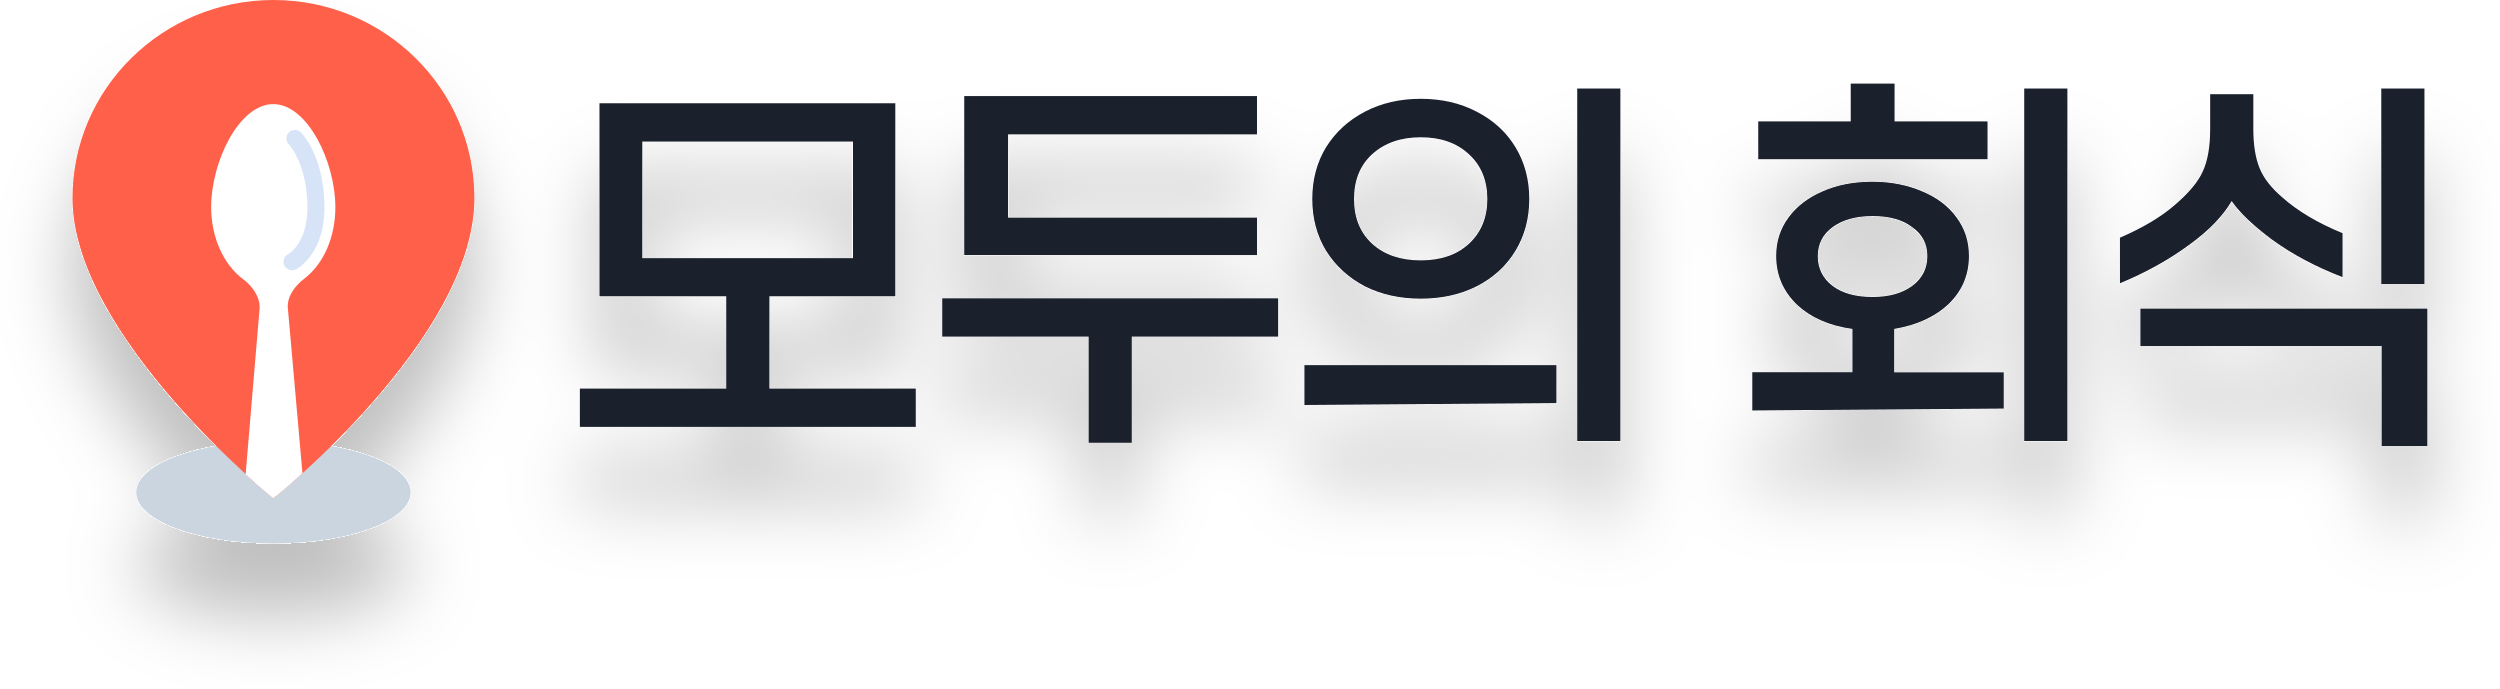
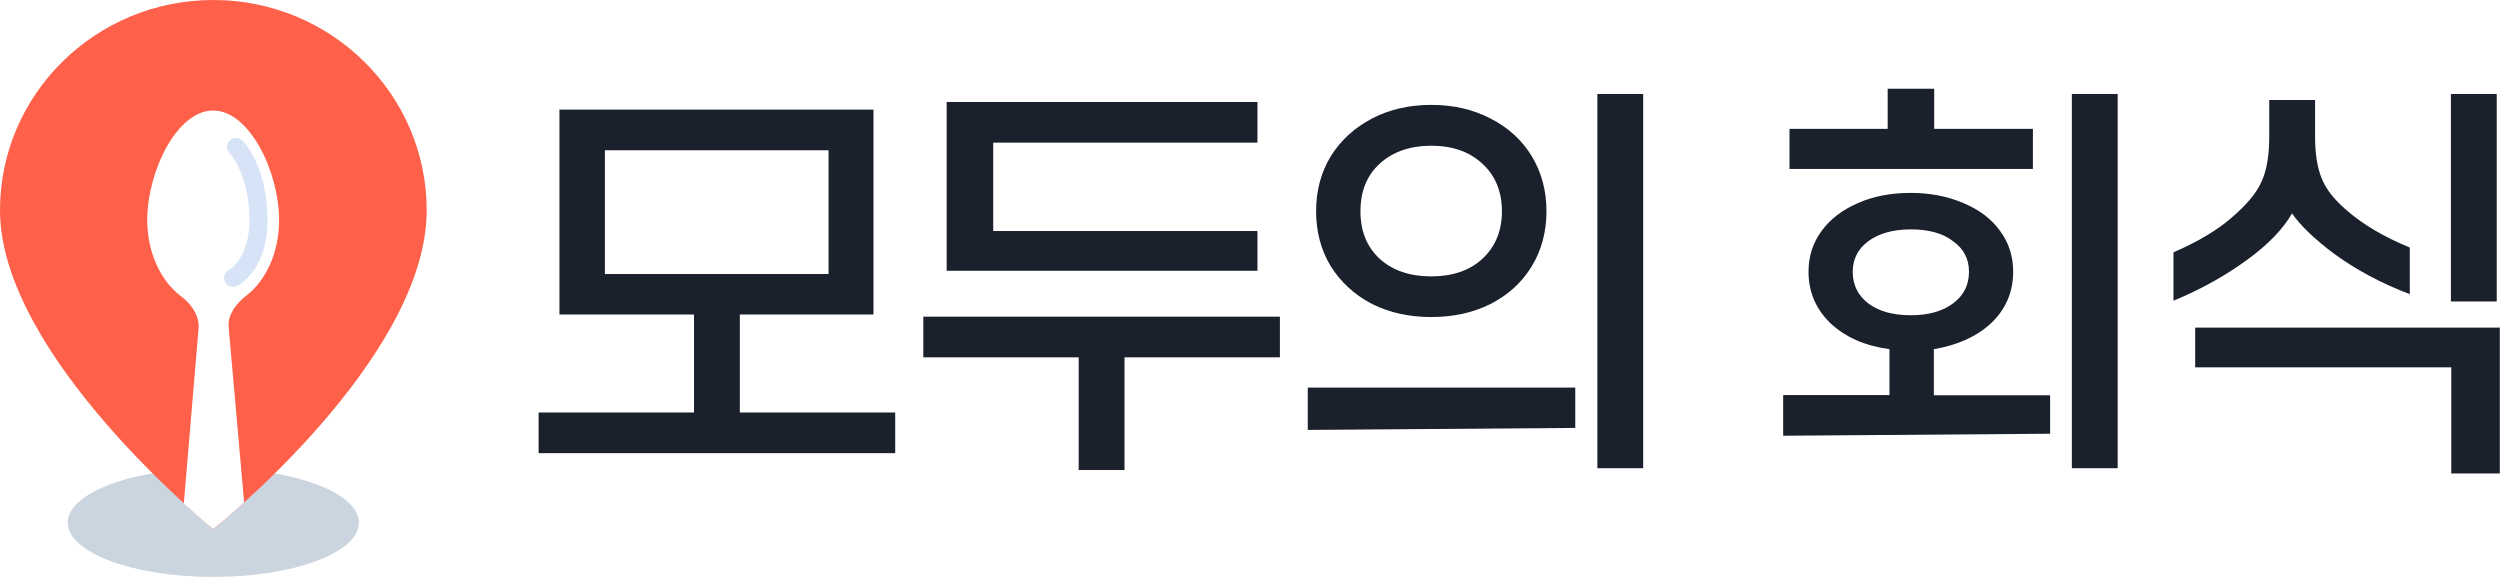
- <svg xmlns="http://www.w3.org/2000/svg" width="138" height="38" viewBox="0 0 138 38" fill="none">
-   <g filter="url(#filter0_d_1488_5788)">
-     <path d="M133.83 15.675H131.447V4.888H133.83V15.675ZM117.029 13.117C118.272 12.579 119.27 11.985 120.005 11.352C120.796 10.682 121.333 10.05 121.596 9.456C121.87 8.861 122.001 8.078 122.001 7.115V5.2H124.384V7.115C124.384 7.984 124.497 8.701 124.723 9.267C124.949 9.833 125.373 10.371 125.976 10.89C126.823 11.645 127.934 12.306 129.309 12.872V15.297C127.831 14.731 126.541 14.042 125.42 13.23C124.356 12.438 123.612 11.72 123.188 11.098C122.708 11.919 121.945 12.711 120.909 13.466C119.779 14.306 118.479 15.033 117.02 15.637V13.127L117.029 13.117ZM133.999 24.621H131.466V19.1H118.15V17.034H133.99V24.621H133.999Z" fill="#1A202C" />
-     <path d="M104.589 6.7H109.712V8.786H97.055V6.7H102.16V4.615H104.58V6.7H104.589ZM111.737 24.347V4.888H114.12V24.347H111.737ZM104.57 20.554H110.607V22.554L96.726 22.658V20.544H102.254V18.157C100.992 17.987 99.975 17.543 99.193 16.817C98.43 16.081 98.044 15.184 98.044 14.127C98.044 13.334 98.27 12.627 98.722 12.013C99.174 11.39 99.805 10.909 100.615 10.56C101.425 10.201 102.338 10.031 103.356 10.031C104.373 10.031 105.286 10.211 106.096 10.56C106.915 10.9 107.556 11.381 108.008 12.013C108.46 12.627 108.686 13.325 108.686 14.127C108.686 15.175 108.309 16.062 107.556 16.788C106.802 17.496 105.804 17.949 104.561 18.157V20.544L104.57 20.554ZM100.342 14.136C100.342 14.816 100.615 15.363 101.152 15.778C101.707 16.194 102.442 16.392 103.365 16.392C104.288 16.392 105.013 16.184 105.559 15.778C106.115 15.363 106.388 14.816 106.388 14.136C106.388 13.457 106.115 12.938 105.559 12.542C105.022 12.126 104.288 11.928 103.365 11.928C102.442 11.928 101.707 12.136 101.152 12.542C100.615 12.938 100.342 13.476 100.342 14.136Z" fill="#1A202C" />
-     <path d="M89.445 24.347H87.063V4.888H89.445V24.347ZM78.427 16.486C77.278 16.486 76.251 16.26 75.347 15.807C74.443 15.335 73.727 14.684 73.2 13.844C72.691 13.004 72.437 12.051 72.437 10.984C72.437 9.918 72.691 8.965 73.2 8.125C73.727 7.285 74.443 6.634 75.347 6.162C76.251 5.69 77.278 5.454 78.427 5.454C79.576 5.454 80.602 5.69 81.506 6.162C82.429 6.634 83.145 7.285 83.653 8.125C84.162 8.965 84.416 9.918 84.416 10.984C84.416 12.051 84.162 13.004 83.653 13.844C83.145 14.684 82.429 15.335 81.506 15.807C80.602 16.26 79.576 16.486 78.427 16.486ZM78.427 14.372C79.528 14.372 80.423 14.07 81.082 13.457C81.76 12.834 82.1 12.004 82.1 10.984C82.1 9.965 81.76 9.125 81.082 8.512C80.414 7.889 79.528 7.578 78.427 7.578C77.325 7.578 76.43 7.889 75.743 8.512C75.074 9.125 74.744 9.946 74.744 10.984C74.744 12.023 75.074 12.834 75.743 13.457C76.421 14.07 77.315 14.372 78.427 14.372ZM85.914 22.252L72.004 22.356V20.157H85.914V22.243V22.252Z" fill="#1A202C" />
-     <path d="M55.646 12.013H69.386V14.08H53.226V5.303H69.386V7.417H55.646V12.022V12.013ZM52.011 16.467H70.554V18.581H62.474V24.441H60.091V18.581H52.011V16.467Z" fill="#1A202C" />
-     <path d="M42.471 16.354V21.45H50.551V23.564H32.008V21.45H40.088V16.354H33.091V5.7H49.421V16.354H42.471ZM47.085 7.814H35.455V14.25H47.085V7.814Z" fill="#1A202C" />
-     <g style="mix-blend-mode:plus-darker">
-       <path d="M15.094 30C19.276 30 22.666 28.737 22.666 27.178C22.666 25.62 19.276 24.357 15.094 24.357C10.912 24.357 7.522 25.62 7.522 27.178C7.522 28.737 10.912 30 15.094 30Z" fill="#CBD5E0" />
-     </g>
-     <path d="M26.188 10.937C26.188 4.898 21.215 0 15.094 0C8.972 0 4 4.898 4 10.937C4 18.515 15.094 27.509 15.094 27.509C15.094 27.509 26.188 18.666 26.188 10.937Z" fill="#FF604A" />
-     <path fill-rule="evenodd" clip-rule="evenodd" d="M16.695 26.121L15.885 16.958C15.857 16.335 16.308 15.75 16.808 15.373C17.834 14.589 18.512 13.127 18.512 11.447C18.512 8.937 16.977 5.747 15.084 5.747C13.191 5.747 11.656 8.937 11.656 11.437C11.656 13.136 12.363 14.618 13.408 15.401C13.916 15.778 14.359 16.382 14.331 17.015L13.559 26.178C14.482 27.027 15.084 27.509 15.084 27.509C15.084 27.509 15.743 27.008 16.685 26.131L16.695 26.121Z" fill="url(#paint0_linear_1488_5788)" />
-     <path fill-rule="evenodd" clip-rule="evenodd" d="M15.946 7.312C16.129 7.127 16.427 7.125 16.612 7.309L16.28 7.644C16.612 7.309 16.612 7.309 16.612 7.309L16.613 7.31L16.614 7.311L16.616 7.313L16.621 7.318L16.636 7.334C16.648 7.347 16.664 7.364 16.683 7.386C16.721 7.429 16.771 7.491 16.831 7.572C16.949 7.734 17.102 7.972 17.256 8.292C17.564 8.934 17.87 9.898 17.91 11.225C17.95 12.58 17.595 13.483 17.194 14.059C16.996 14.343 16.792 14.54 16.631 14.669C16.551 14.734 16.482 14.781 16.43 14.814C16.403 14.83 16.381 14.843 16.364 14.852C16.356 14.857 16.349 14.861 16.343 14.864L16.335 14.868L16.331 14.87L16.33 14.87L16.329 14.871C16.329 14.871 16.329 14.871 16.12 14.448L16.329 14.871C16.096 14.986 15.813 14.89 15.698 14.657C15.584 14.425 15.677 14.145 15.907 14.028C15.907 14.027 15.907 14.027 15.908 14.027C15.911 14.025 15.919 14.021 15.931 14.013C15.954 13.998 15.993 13.972 16.043 13.933C16.141 13.854 16.281 13.721 16.422 13.519C16.699 13.12 17.003 12.419 16.968 11.254C16.933 10.062 16.66 9.227 16.407 8.701C16.28 8.437 16.158 8.249 16.071 8.131C16.028 8.071 15.993 8.03 15.972 8.005C15.961 7.992 15.953 7.984 15.949 7.979L15.946 7.976C15.764 7.793 15.764 7.496 15.946 7.312ZM15.907 14.028C15.908 14.027 15.91 14.026 15.911 14.025C15.911 14.025 15.912 14.025 15.912 14.025C15.912 14.025 15.912 14.025 15.912 14.025L15.911 14.025L15.911 14.025L15.91 14.026L15.908 14.027L15.906 14.028C15.906 14.028 15.906 14.028 15.907 14.028Z" fill="#D7E4F7" />
+ <svg xmlns="http://www.w3.org/2000/svg" width="130" height="30" viewBox="0 0 130 30" fill="none">
+   <path d="M129.83 15.675H127.447V4.888H129.83V15.675ZM113.029 13.117C114.272 12.579 115.27 11.985 116.005 11.352C116.796 10.682 117.333 10.05 117.596 9.456C117.87 8.861 118.001 8.078 118.001 7.115V5.2H120.384V7.115C120.384 7.984 120.497 8.701 120.723 9.267C120.949 9.833 121.373 10.371 121.976 10.89C122.823 11.645 123.934 12.306 125.309 12.872V15.297C123.831 14.731 122.541 14.042 121.42 13.23C120.356 12.438 119.612 11.72 119.188 11.098C118.708 11.919 117.945 12.711 116.909 13.466C115.779 14.306 114.479 15.033 113.02 15.637V13.127L113.029 13.117ZM129.999 24.621H127.466V19.1H114.15V17.034H129.99V24.621H129.999Z" fill="#1A202C" />
+   <path d="M100.588 6.7H105.711V8.786H93.054V6.7H98.159V4.615H100.579V6.7H100.588ZM107.736 24.347V4.888H110.119V24.347H107.736ZM100.569 20.554H106.606V22.554L92.725 22.658V20.544H98.253V18.157C96.991 17.987 95.974 17.543 95.192 16.817C94.429 16.081 94.043 15.184 94.043 14.127C94.043 13.334 94.269 12.627 94.721 12.013C95.173 11.39 95.804 10.909 96.614 10.56C97.424 10.201 98.338 10.031 99.355 10.031C100.372 10.031 101.285 10.211 102.095 10.56C102.914 10.9 103.555 11.381 104.007 12.013C104.459 12.627 104.685 13.325 104.685 14.127C104.685 15.175 104.308 16.062 103.555 16.788C102.801 17.496 101.803 17.949 100.56 18.157V20.544L100.569 20.554ZM96.341 14.136C96.341 14.816 96.614 15.363 97.151 15.778C97.707 16.194 98.441 16.392 99.364 16.392C100.287 16.392 101.012 16.184 101.558 15.778C102.114 15.363 102.387 14.816 102.387 14.136C102.387 13.457 102.114 12.938 101.558 12.542C101.021 12.126 100.287 11.928 99.364 11.928C98.441 11.928 97.707 12.136 97.151 12.542C96.614 12.938 96.341 13.476 96.341 14.136Z" fill="#1A202C" />
+   <path d="M85.445 24.347H83.063V4.888H85.445V24.347ZM74.427 16.486C73.278 16.486 72.251 16.26 71.347 15.807C70.443 15.335 69.727 14.684 69.2 13.844C68.691 13.004 68.437 12.051 68.437 10.984C68.437 9.918 68.691 8.965 69.2 8.125C69.727 7.285 70.443 6.634 71.347 6.162C72.251 5.69 73.278 5.454 74.427 5.454C75.576 5.454 76.602 5.69 77.506 6.162C78.429 6.634 79.145 7.285 79.653 8.125C80.162 8.965 80.416 9.918 80.416 10.984C80.416 12.051 80.162 13.004 79.653 13.844C79.145 14.684 78.429 15.335 77.506 15.807C76.602 16.26 75.576 16.486 74.427 16.486ZM74.427 14.372C75.528 14.372 76.423 14.07 77.082 13.457C77.76 12.834 78.1 12.004 78.1 10.984C78.1 9.965 77.76 9.125 77.082 8.512C76.414 7.889 75.528 7.578 74.427 7.578C73.325 7.578 72.43 7.889 71.743 8.512C71.074 9.125 70.744 9.946 70.744 10.984C70.744 12.023 71.074 12.834 71.743 13.457C72.421 14.07 73.315 14.372 74.427 14.372ZM81.914 22.252L68.004 22.356V20.157H81.914V22.243V22.252Z" fill="#1A202C" />
+   <path d="M51.647 12.013H65.387V14.08H49.227V5.303H65.387V7.417H51.647V12.022V12.013ZM48.012 16.467H66.555V18.581H58.475V24.441H56.092V18.581H48.012V16.467Z" fill="#1A202C" />
+   <path d="M38.471 16.354V21.45H46.551V23.564H28.008V21.45H36.088V16.354H29.091V5.7H45.421V16.354H38.471ZM43.085 7.814H31.455V14.25H43.085V7.814Z" fill="#1A202C" />
+   <g style="mix-blend-mode:plus-darker">
+     <path d="M11.093 30C15.275 30 18.665 28.737 18.665 27.178C18.665 25.62 15.275 24.357 11.093 24.357C6.911 24.357 3.521 25.62 3.521 27.178C3.521 28.737 6.911 30 11.093 30Z" fill="#CBD5E0" />
  </g>
+   <path d="M22.188 10.937C22.188 4.898 17.215 0 11.094 0C4.972 0 0 4.898 0 10.937C0 18.515 11.094 27.509 11.094 27.509C11.094 27.509 22.188 18.666 22.188 10.937Z" fill="#FF604A" />
+   <path fill-rule="evenodd" clip-rule="evenodd" d="M12.695 26.121L11.885 16.958C11.857 16.335 12.309 15.75 12.808 15.373C13.834 14.589 14.512 13.127 14.512 11.447C14.512 8.937 12.977 5.747 11.084 5.747C9.191 5.747 7.656 8.937 7.656 11.437C7.656 13.136 8.363 14.618 9.408 15.401C9.916 15.778 10.359 16.382 10.331 17.015L9.559 26.178C10.482 27.027 11.084 27.509 11.084 27.509C11.084 27.509 11.743 27.008 12.685 26.131L12.695 26.121Z" fill="url(#paint0_linear_1694_2741)" />
+   <path fill-rule="evenodd" clip-rule="evenodd" d="M11.947 7.312C12.13 7.127 12.428 7.125 12.613 7.309L12.281 7.644C12.613 7.309 12.613 7.309 12.613 7.309L12.614 7.31L12.615 7.311L12.617 7.313L12.622 7.318L12.637 7.334C12.649 7.347 12.665 7.364 12.684 7.386C12.722 7.429 12.772 7.491 12.832 7.572C12.95 7.734 13.103 7.972 13.257 8.292C13.565 8.934 13.871 9.898 13.911 11.225C13.951 12.58 13.596 13.483 13.195 14.059C12.997 14.343 12.793 14.54 12.632 14.669C12.552 14.734 12.483 14.781 12.431 14.814C12.404 14.83 12.382 14.843 12.365 14.852C12.357 14.857 12.35 14.861 12.344 14.864L12.336 14.868L12.332 14.87L12.331 14.87L12.33 14.871C12.33 14.871 12.33 14.871 12.121 14.448L12.33 14.871C12.096 14.986 11.814 14.89 11.699 14.657C11.585 14.425 11.678 14.145 11.908 14.028C11.908 14.027 11.908 14.027 11.909 14.027C11.912 14.025 11.92 14.021 11.932 14.013C11.955 13.998 11.994 13.972 12.044 13.933C12.142 13.854 12.282 13.721 12.423 13.519C12.7 13.12 13.004 12.419 12.969 11.254C12.934 10.062 12.661 9.227 12.408 8.701C12.281 8.437 12.159 8.249 12.072 8.131C12.029 8.071 11.994 8.03 11.973 8.005C11.962 7.992 11.954 7.984 11.95 7.979L11.947 7.976C11.765 7.793 11.765 7.496 11.947 7.312ZM11.908 14.028C11.909 14.027 11.911 14.026 11.912 14.025C11.912 14.025 11.912 14.025 11.912 14.025C11.912 14.025 11.912 14.025 11.912 14.025L11.912 14.025L11.912 14.025L11.911 14.026L11.909 14.027L11.907 14.028C11.907 14.028 11.907 14.028 11.908 14.028Z" fill="#D7E4F7" />
  <defs>
-     <filter id="filter0_d_1488_5788" x="0" y="0" width="137.999" height="38" filterUnits="userSpaceOnUse" color-interpolation-filters="sRGB">
-       <feFlood flood-opacity="0" result="BackgroundImageFix" />
-       <feColorMatrix in="SourceAlpha" type="matrix" values="0 0 0 0 0 0 0 0 0 0 0 0 0 0 0 0 0 0 127 0" result="hardAlpha" />
-       <feOffset dy="4" />
-       <feGaussianBlur stdDeviation="2" />
-       <feComposite in2="hardAlpha" operator="out" />
-       <feColorMatrix type="matrix" values="0 0 0 0 0 0 0 0 0 0 0 0 0 0 0 0 0 0 0.25 0" />
-       <feBlend mode="normal" in2="BackgroundImageFix" result="effect1_dropShadow_1488_5788" />
-       <feBlend mode="normal" in="SourceGraphic" in2="effect1_dropShadow_1488_5788" result="shape" />
-     </filter>
-     <linearGradient id="paint0_linear_1488_5788" x1="22.562" y1="16.581" x2="6.637" y2="16.674" gradientUnits="userSpaceOnUse">
+     <linearGradient id="paint0_linear_1694_2741" x1="18.562" y1="16.581" x2="2.637" y2="16.674" gradientUnits="userSpaceOnUse">
      <stop stop-color="white" />
      <stop offset="1" stop-color="white" />
    </linearGradient>
  </defs>
</svg>
